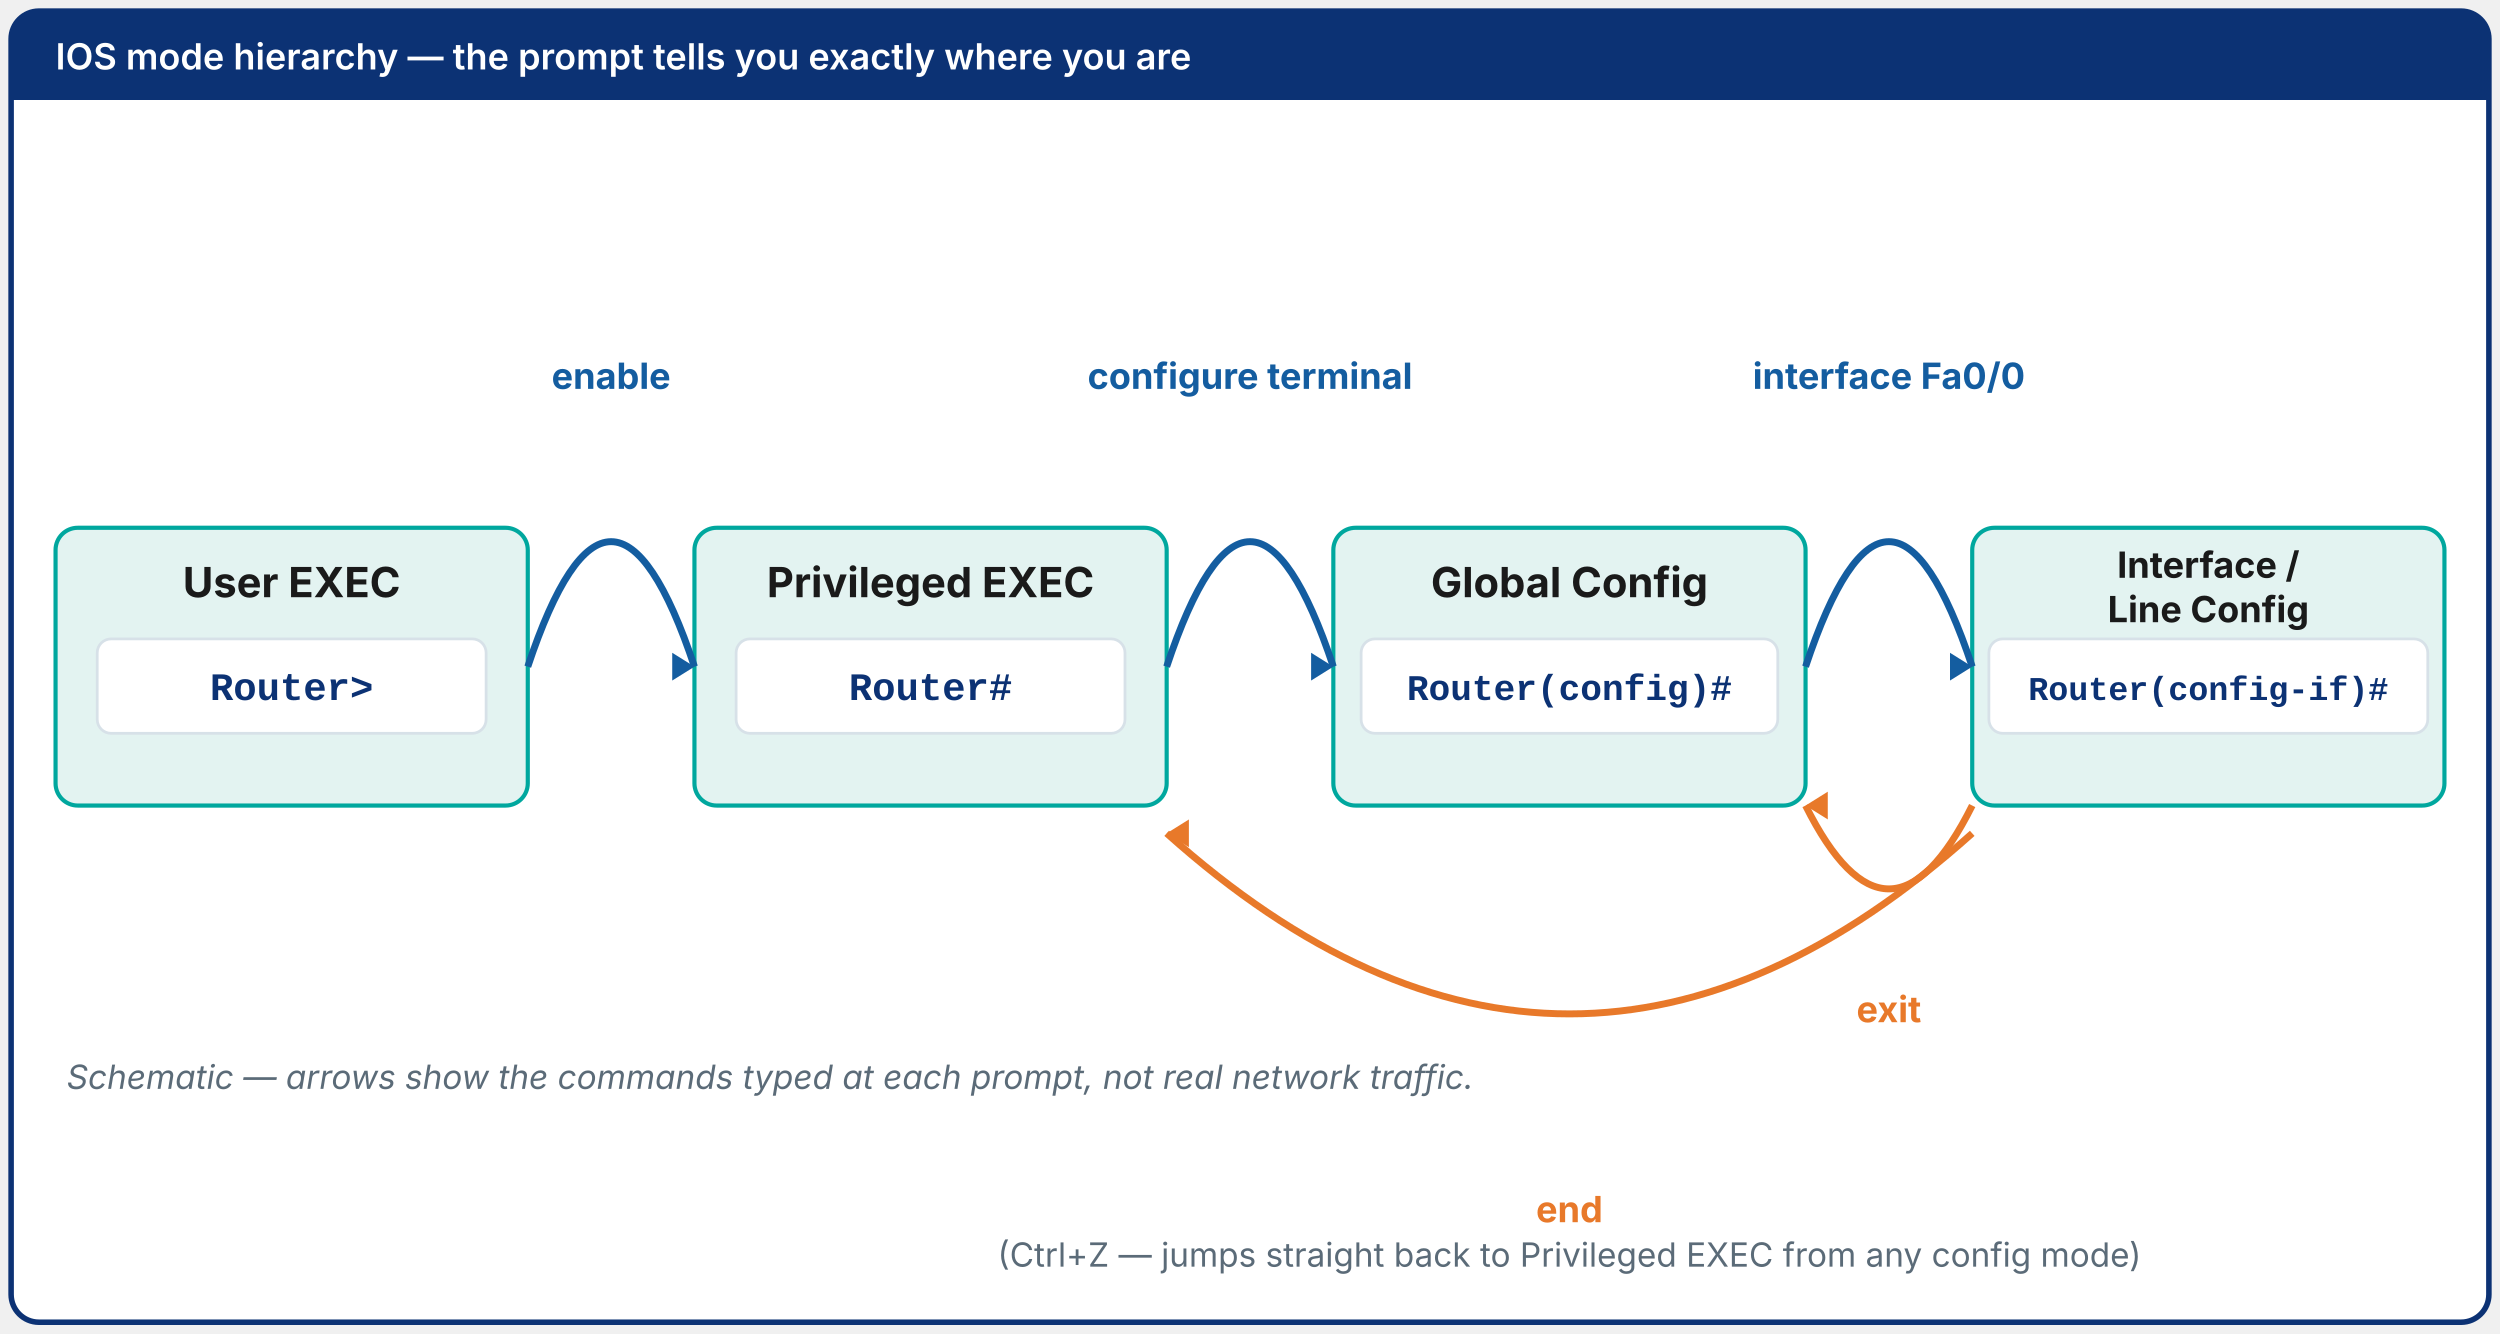
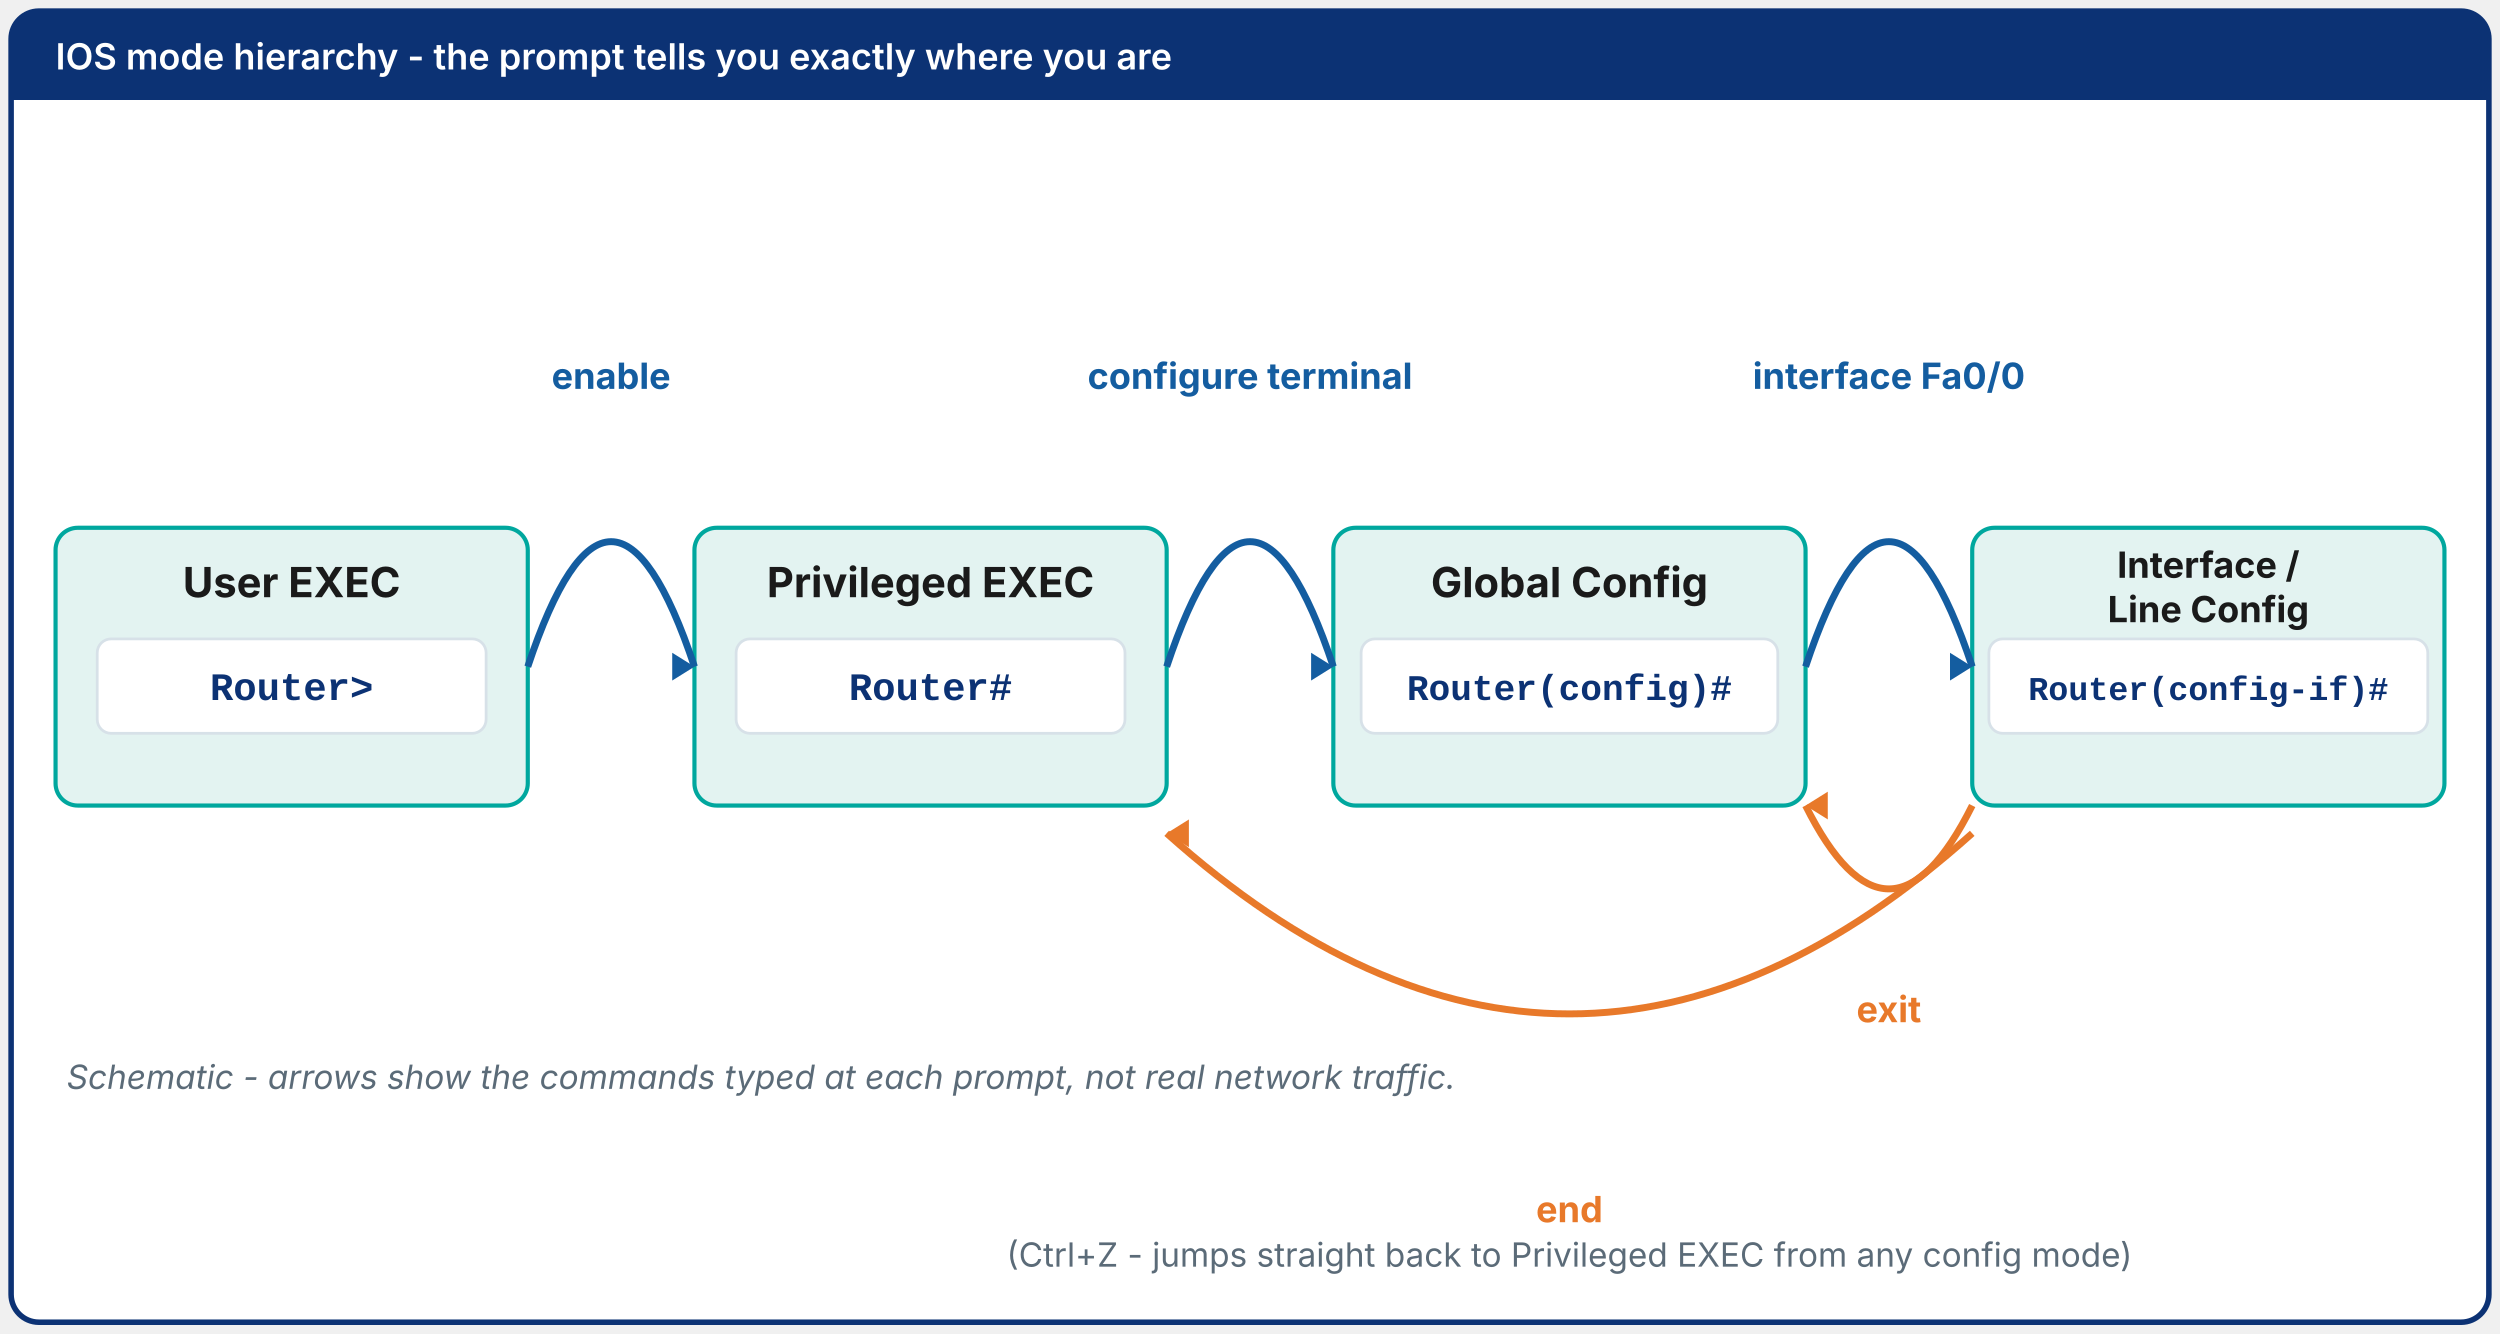
<svg xmlns="http://www.w3.org/2000/svg" viewBox="0 0 900 480" role="img" aria-labelledby="iosmodes-title">
  <style>
  .lbl { font-family: system-ui, -apple-system, sans-serif; fill: #1A1A1A; font-size: 15px; font-weight: 700; }
  .lbl-sm { font-family: system-ui, -apple-system, sans-serif; fill: #5B6B78; font-size: 12px; }
  .lbl-a { font-family: system-ui, -apple-system, sans-serif; fill: #145DA0; font-size: 13px; font-weight: 700; }
  .lbl-b { font-family: system-ui, -apple-system, sans-serif; fill: #E8792A; font-size: 13px; font-weight: 700; }
  .lbl-title { font-family: system-ui, -apple-system, sans-serif; fill: #fff; font-size: 13px; font-weight: 600; }
  .prompt { font-family: 'Courier New', monospace; fill: #0C3274; font-size: 14px; font-weight: 700; }
  .box { fill: #E3F3F1; stroke: #00A79E; stroke-width: 1.5; }
</style>
  <rect x="4" y="4" width="892" height="472" rx="10" fill="#ffffff" stroke="#0C3274" stroke-width="2" />
  <rect x="4" y="4" width="892" height="32" rx="10" fill="#0C3274" />
  <rect x="4" y="20" width="892" height="16" fill="#0C3274" />
-   <text x="20" y="25" class="lbl-title">IOS mode hierarchy — the prompt tells you exactly where you are</text>
+   <text x="20" y="25" class="lbl-title">IOS mode hierarchy - the prompt tells you exactly where you are</text>
  <rect x="20" y="190" width="170" height="100" rx="8" class="box" />
  <text x="105" y="215" text-anchor="middle" class="lbl">User EXEC</text>
  <rect x="35" y="230" width="140" height="34" rx="5" fill="#ffffff" stroke="#D7E1E8" />
  <text x="105" y="252" text-anchor="middle" class="prompt">Router&gt;</text>
  <rect x="250" y="190" width="170" height="100" rx="8" class="box" />
  <text x="335" y="215" text-anchor="middle" class="lbl">Privileged EXEC</text>
  <rect x="265" y="230" width="140" height="34" rx="5" fill="#ffffff" stroke="#D7E1E8" />
  <text x="335" y="252" text-anchor="middle" class="prompt">Router#</text>
  <rect x="480" y="190" width="170" height="100" rx="8" class="box" />
  <text x="565" y="215" text-anchor="middle" class="lbl">Global Config</text>
  <rect x="490" y="230" width="150" height="34" rx="5" fill="#ffffff" stroke="#D7E1E8" />
  <text x="565" y="252" text-anchor="middle" class="prompt" style="font-size:13px;">Router(config)#</text>
  <rect x="710" y="190" width="170" height="100" rx="8" class="box" />
  <text x="795" y="208" text-anchor="middle" class="lbl" style="font-size:13px;">Interface /</text>
  <text x="795" y="224" text-anchor="middle" class="lbl" style="font-size:13px;">Line Config</text>
  <rect x="716" y="230" width="158" height="34" rx="5" fill="#ffffff" stroke="#D7E1E8" />
  <text x="795" y="252" text-anchor="middle" class="prompt" style="font-size:12px;">Router(config-if)#</text>
  <path d="M190,240 Q220,150 250,240" fill="none" stroke="#145DA0" stroke-width="2.5" />
  <polygon points="250,240 242,235 242,245" fill="#145DA0" />
  <text x="220" y="140" text-anchor="middle" class="lbl-a">enable</text>
  <path d="M420,240 Q450,150 480,240" fill="none" stroke="#145DA0" stroke-width="2.5" />
  <polygon points="480,240 472,235 472,245" fill="#145DA0" />
  <text x="450" y="140" text-anchor="middle" class="lbl-a">configure terminal</text>
  <path d="M650,240 Q680,150 710,240" fill="none" stroke="#145DA0" stroke-width="2.5" />
  <polygon points="710,240 702,235 702,245" fill="#145DA0" />
  <text x="680" y="140" text-anchor="middle" class="lbl-a">interface Fa0/0</text>
  <path d="M710,290 Q680,350 650,290" fill="none" stroke="#E8792A" stroke-width="2.5" />
  <polygon points="650,290 658,285 658,295" fill="#E8792A" />
  <text x="680" y="368" text-anchor="middle" class="lbl-b">exit</text>
  <path d="M710,300 Q565,430 420,300" fill="none" stroke="#E8792A" stroke-width="2.5" />
  <polygon points="420,300 428,295 428,305" fill="#E8792A" />
  <text x="565" y="440" text-anchor="middle" class="lbl-b">end</text>
-   <text x="565" y="456" text-anchor="middle" class="lbl-sm">(Ctrl+Z — jumps straight back to Privileged EXEC from any config mode)</text>
-   <text x="24" y="392" class="lbl-sm" style="font-style:italic;">Schematic — arrows show the commands typed at each prompt, not real network traffic.</text>
+   <text x="565" y="456" text-anchor="middle" class="lbl-sm">(Ctrl+Z - jumps straight back to Privileged EXEC from any config mode)</text>
+   <text x="24" y="392" class="lbl-sm" style="font-style:italic;">Schematic - arrows show the commands typed at each prompt, not real network traffic.</text>
</svg>
